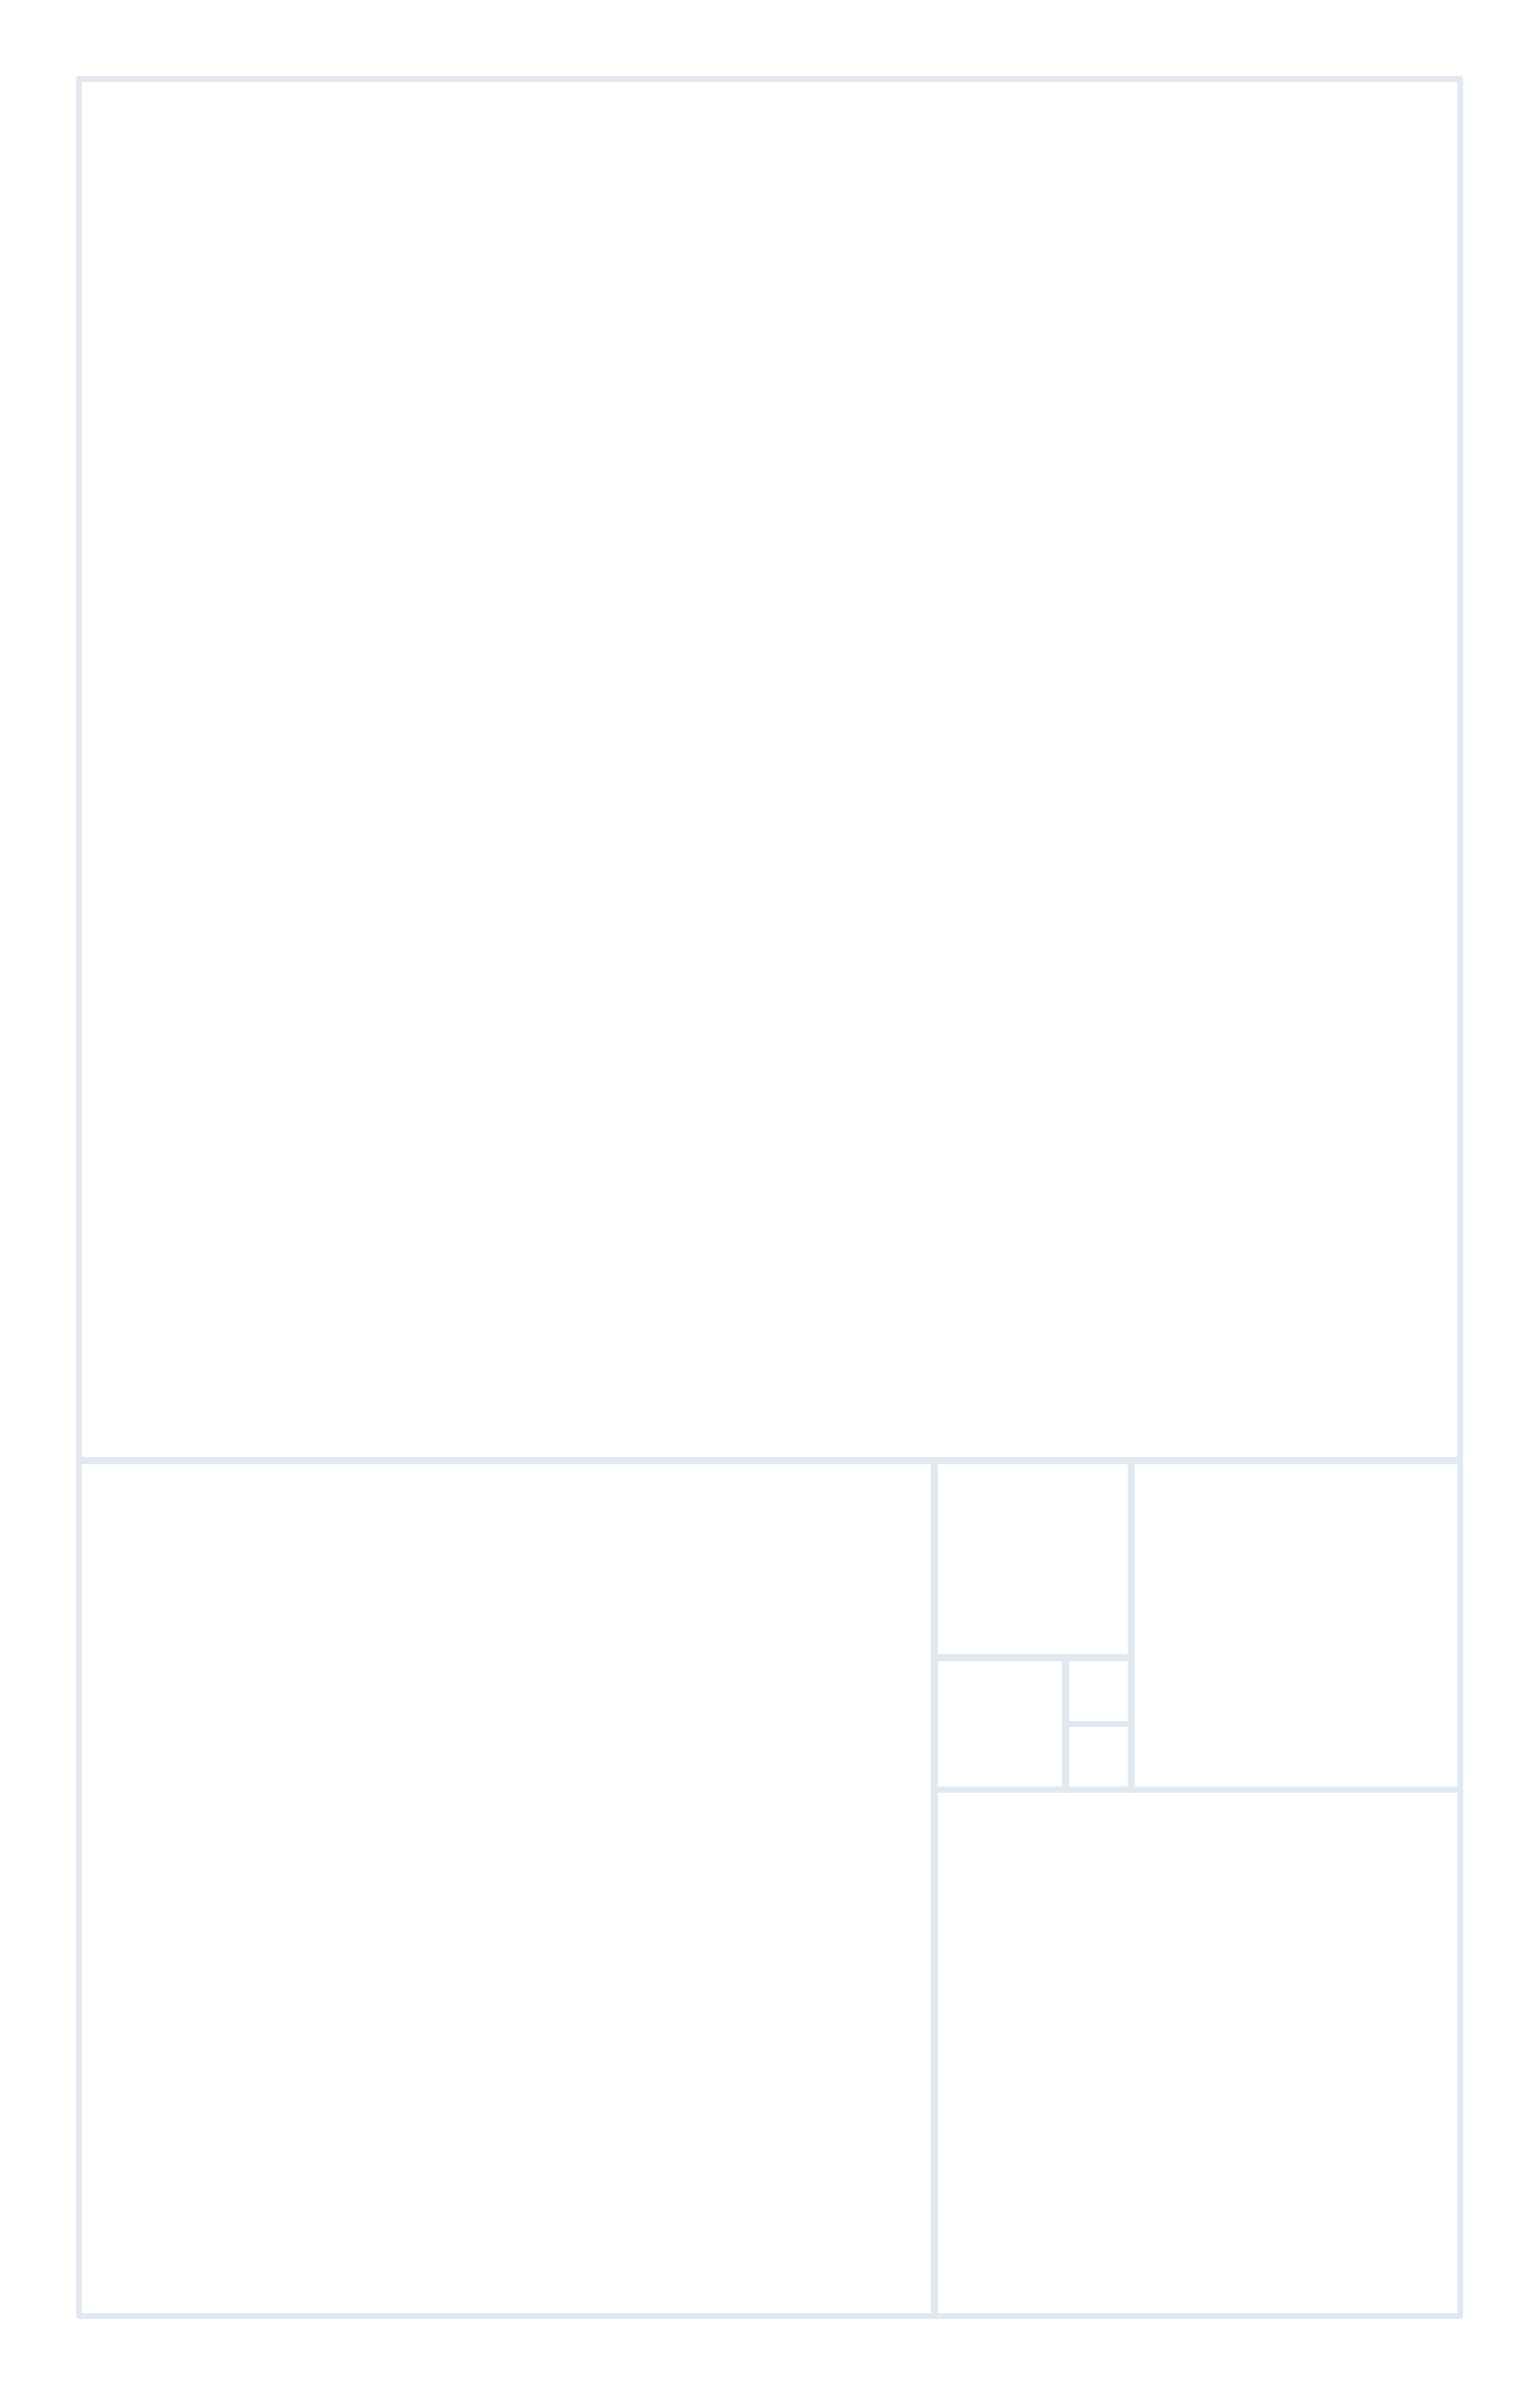
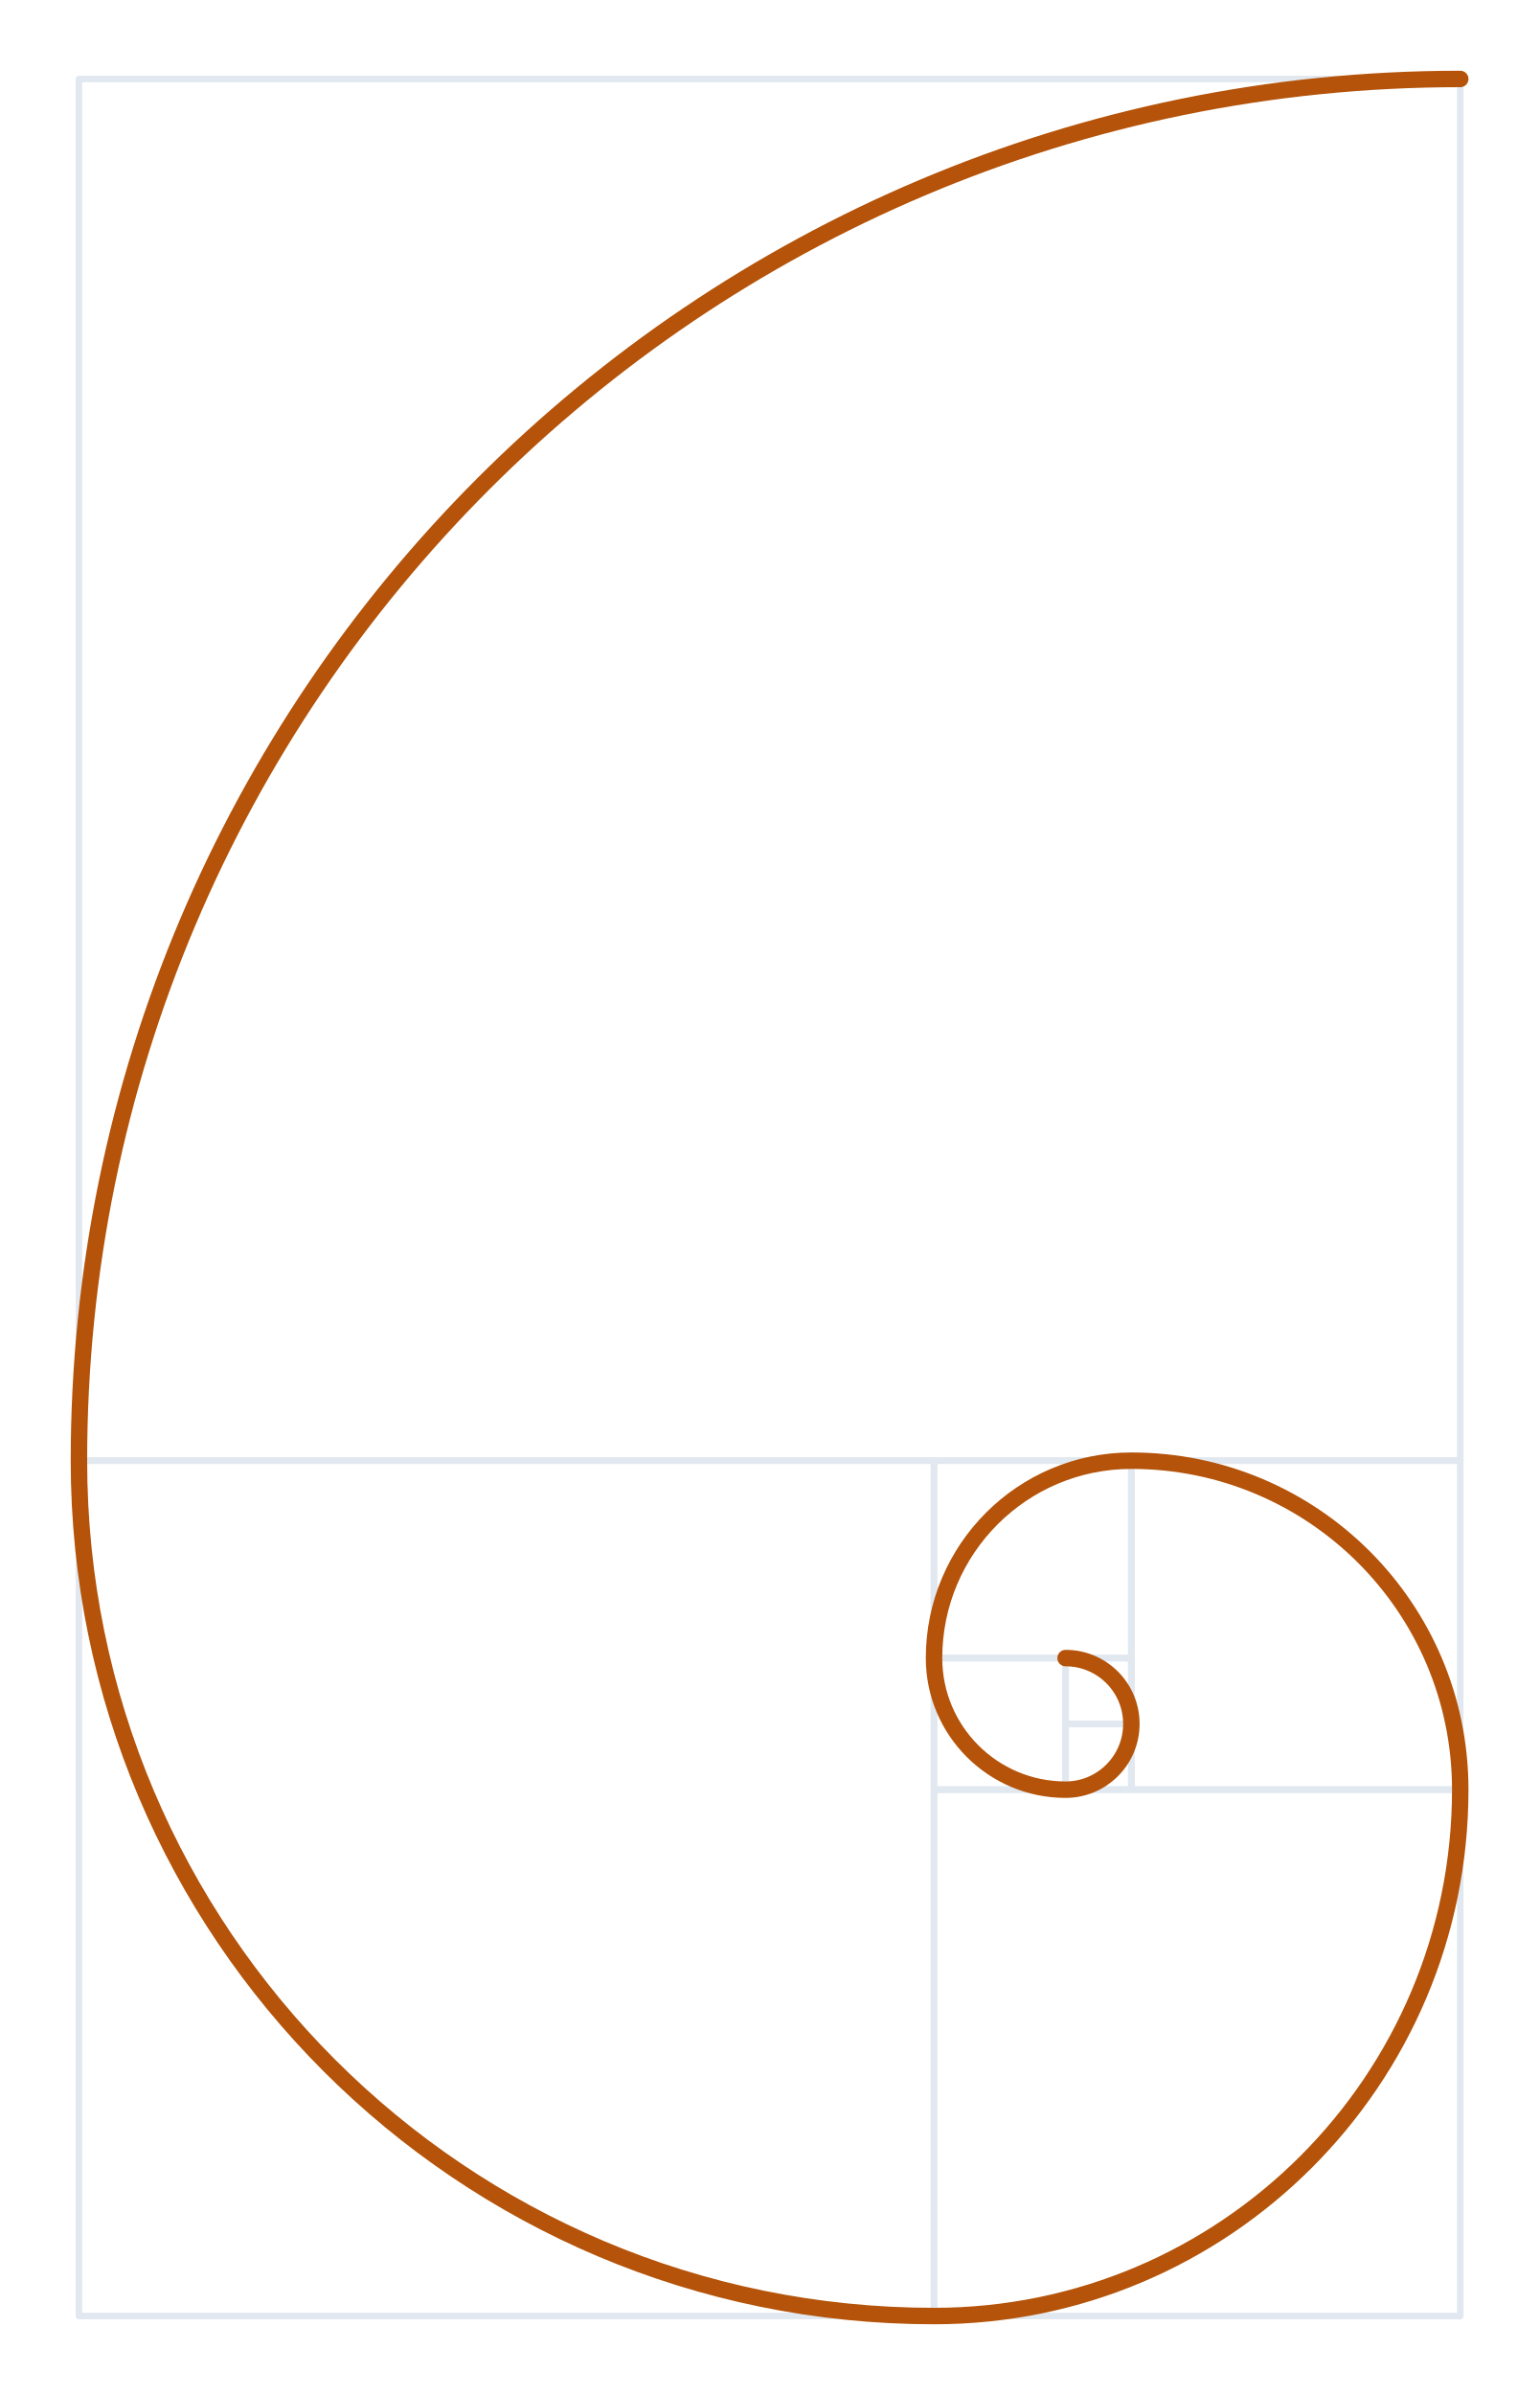
<svg xmlns="http://www.w3.org/2000/svg" width="234" height="364" viewBox="-82 -12 234 364">
  <rect width="10" height="10" stroke="#e2e8f0" stroke-width="1" stroke-opacity="1" stroke-linecap="round" stroke-linejoin="round" fill="none" fill-opacity="1" opacity="1" x="80" y="240" />
  <rect width="10" height="10" stroke="#e2e8f0" stroke-width="1" stroke-opacity="1" stroke-linecap="round" stroke-linejoin="round" fill="none" fill-opacity="1" opacity="1" x="80" y="250" />
  <rect width="20" height="20" stroke="#e2e8f0" stroke-width="1" stroke-opacity="1" stroke-linecap="round" stroke-linejoin="round" fill="none" fill-opacity="1" opacity="1" x="60" y="240" />
  <rect width="30" height="30" stroke="#e2e8f0" stroke-width="1" stroke-opacity="1" stroke-linecap="round" stroke-linejoin="round" fill="none" fill-opacity="1" opacity="1" x="60" y="210" />
  <rect width="50" height="50" stroke="#e2e8f0" stroke-width="1" stroke-opacity="1" stroke-linecap="round" stroke-linejoin="round" fill="none" fill-opacity="1" opacity="1" x="90" y="210" />
  <rect width="80" height="80" stroke="#e2e8f0" stroke-width="1" stroke-opacity="1" stroke-linecap="round" stroke-linejoin="round" fill="none" fill-opacity="1" opacity="1" x="60" y="260" />
  <rect width="130" height="130" stroke="#e2e8f0" stroke-width="1" stroke-opacity="1" stroke-linecap="round" stroke-linejoin="round" fill="none" fill-opacity="1" opacity="1" x="-70" y="210" />
  <rect width="210" height="210" stroke="#e2e8f0" stroke-width="1" stroke-opacity="1" stroke-linecap="round" stroke-linejoin="round" fill="none" fill-opacity="1" opacity="1" x="-70" y="0" />
-   <path d="M 80 240" stroke="#b45309" stroke-width="2.5" stroke-opacity="1" stroke-linecap="round" stroke-linejoin="round" fill="none" fill-opacity="1" opacity="1" />
+   <path d="M 80 240 A 10 10 0 0 1 90 250 A 10 10 0 0 1 80 260 A 20 20 0 0 1 60 240 A 30 30 0 0 1 90 210 A 50 50 0 0 1 140 260 A 80 80 0 0 1 60 340 A 130 130 0 0 1 -70 210 A 210 210 0 0 1 140 0" stroke="#b45309" stroke-width="2.5" stroke-opacity="1" stroke-linecap="round" stroke-linejoin="round" fill="none" fill-opacity="1" opacity="1" />
</svg>
